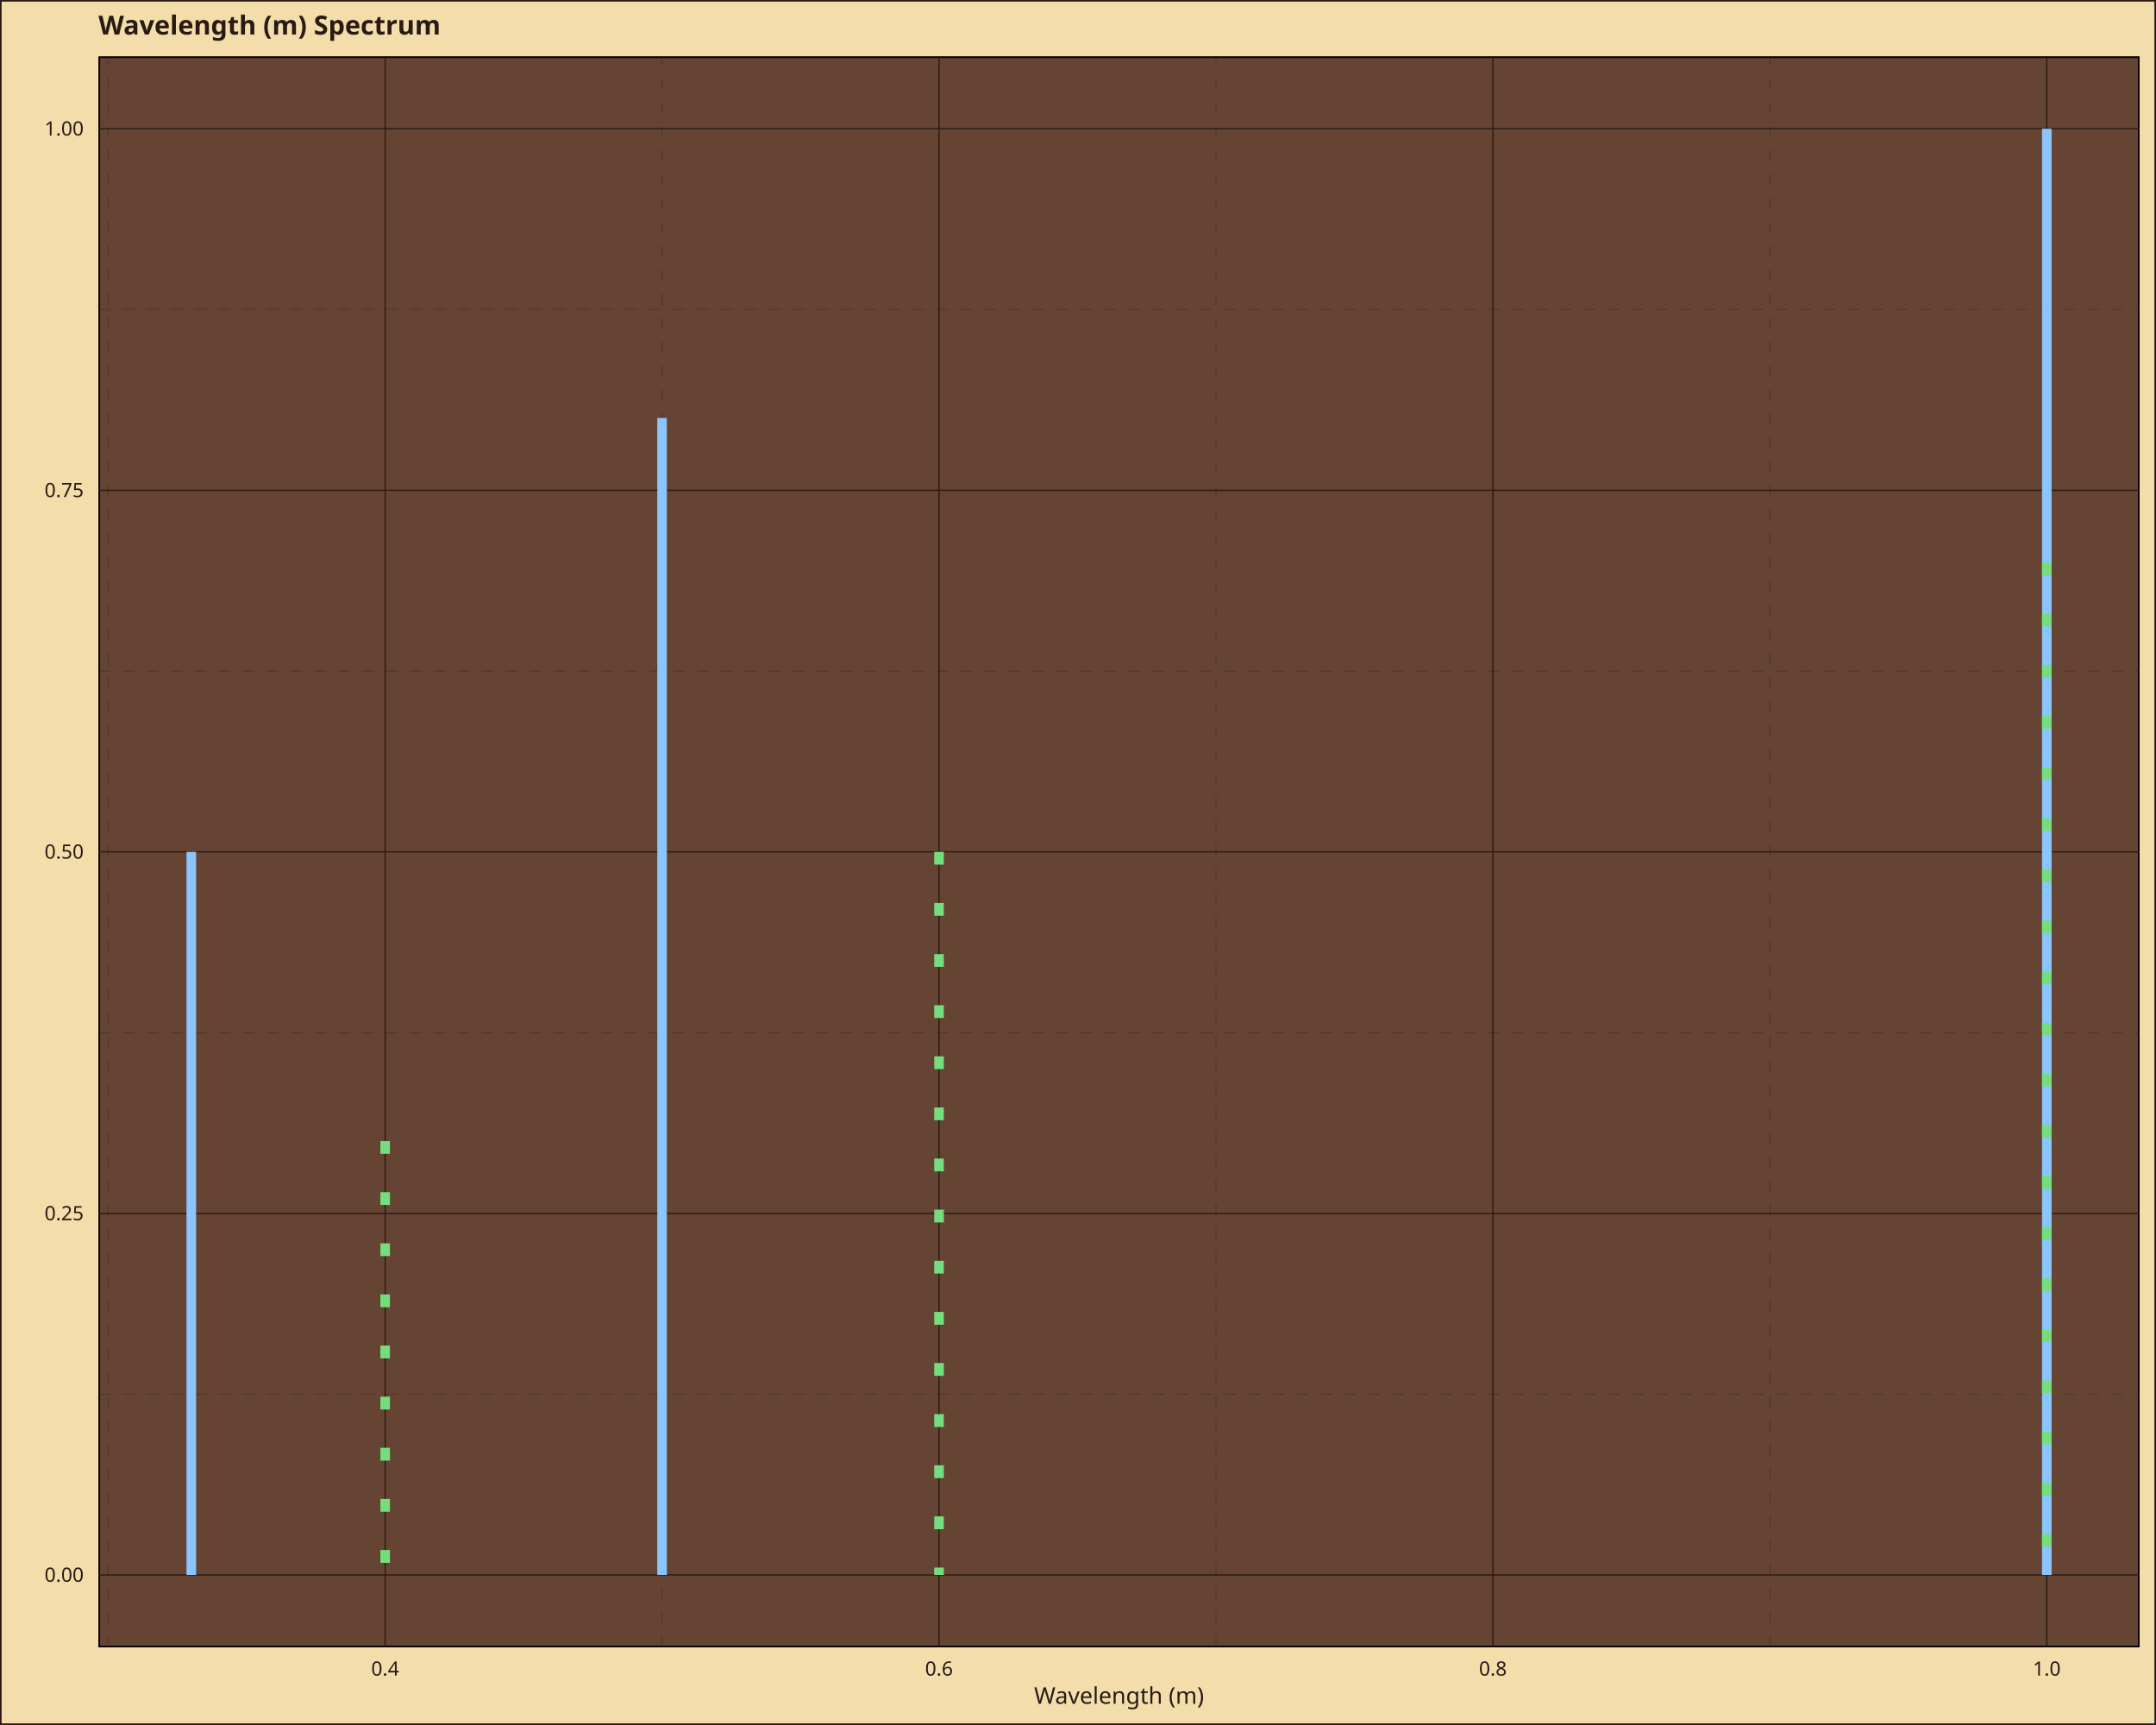
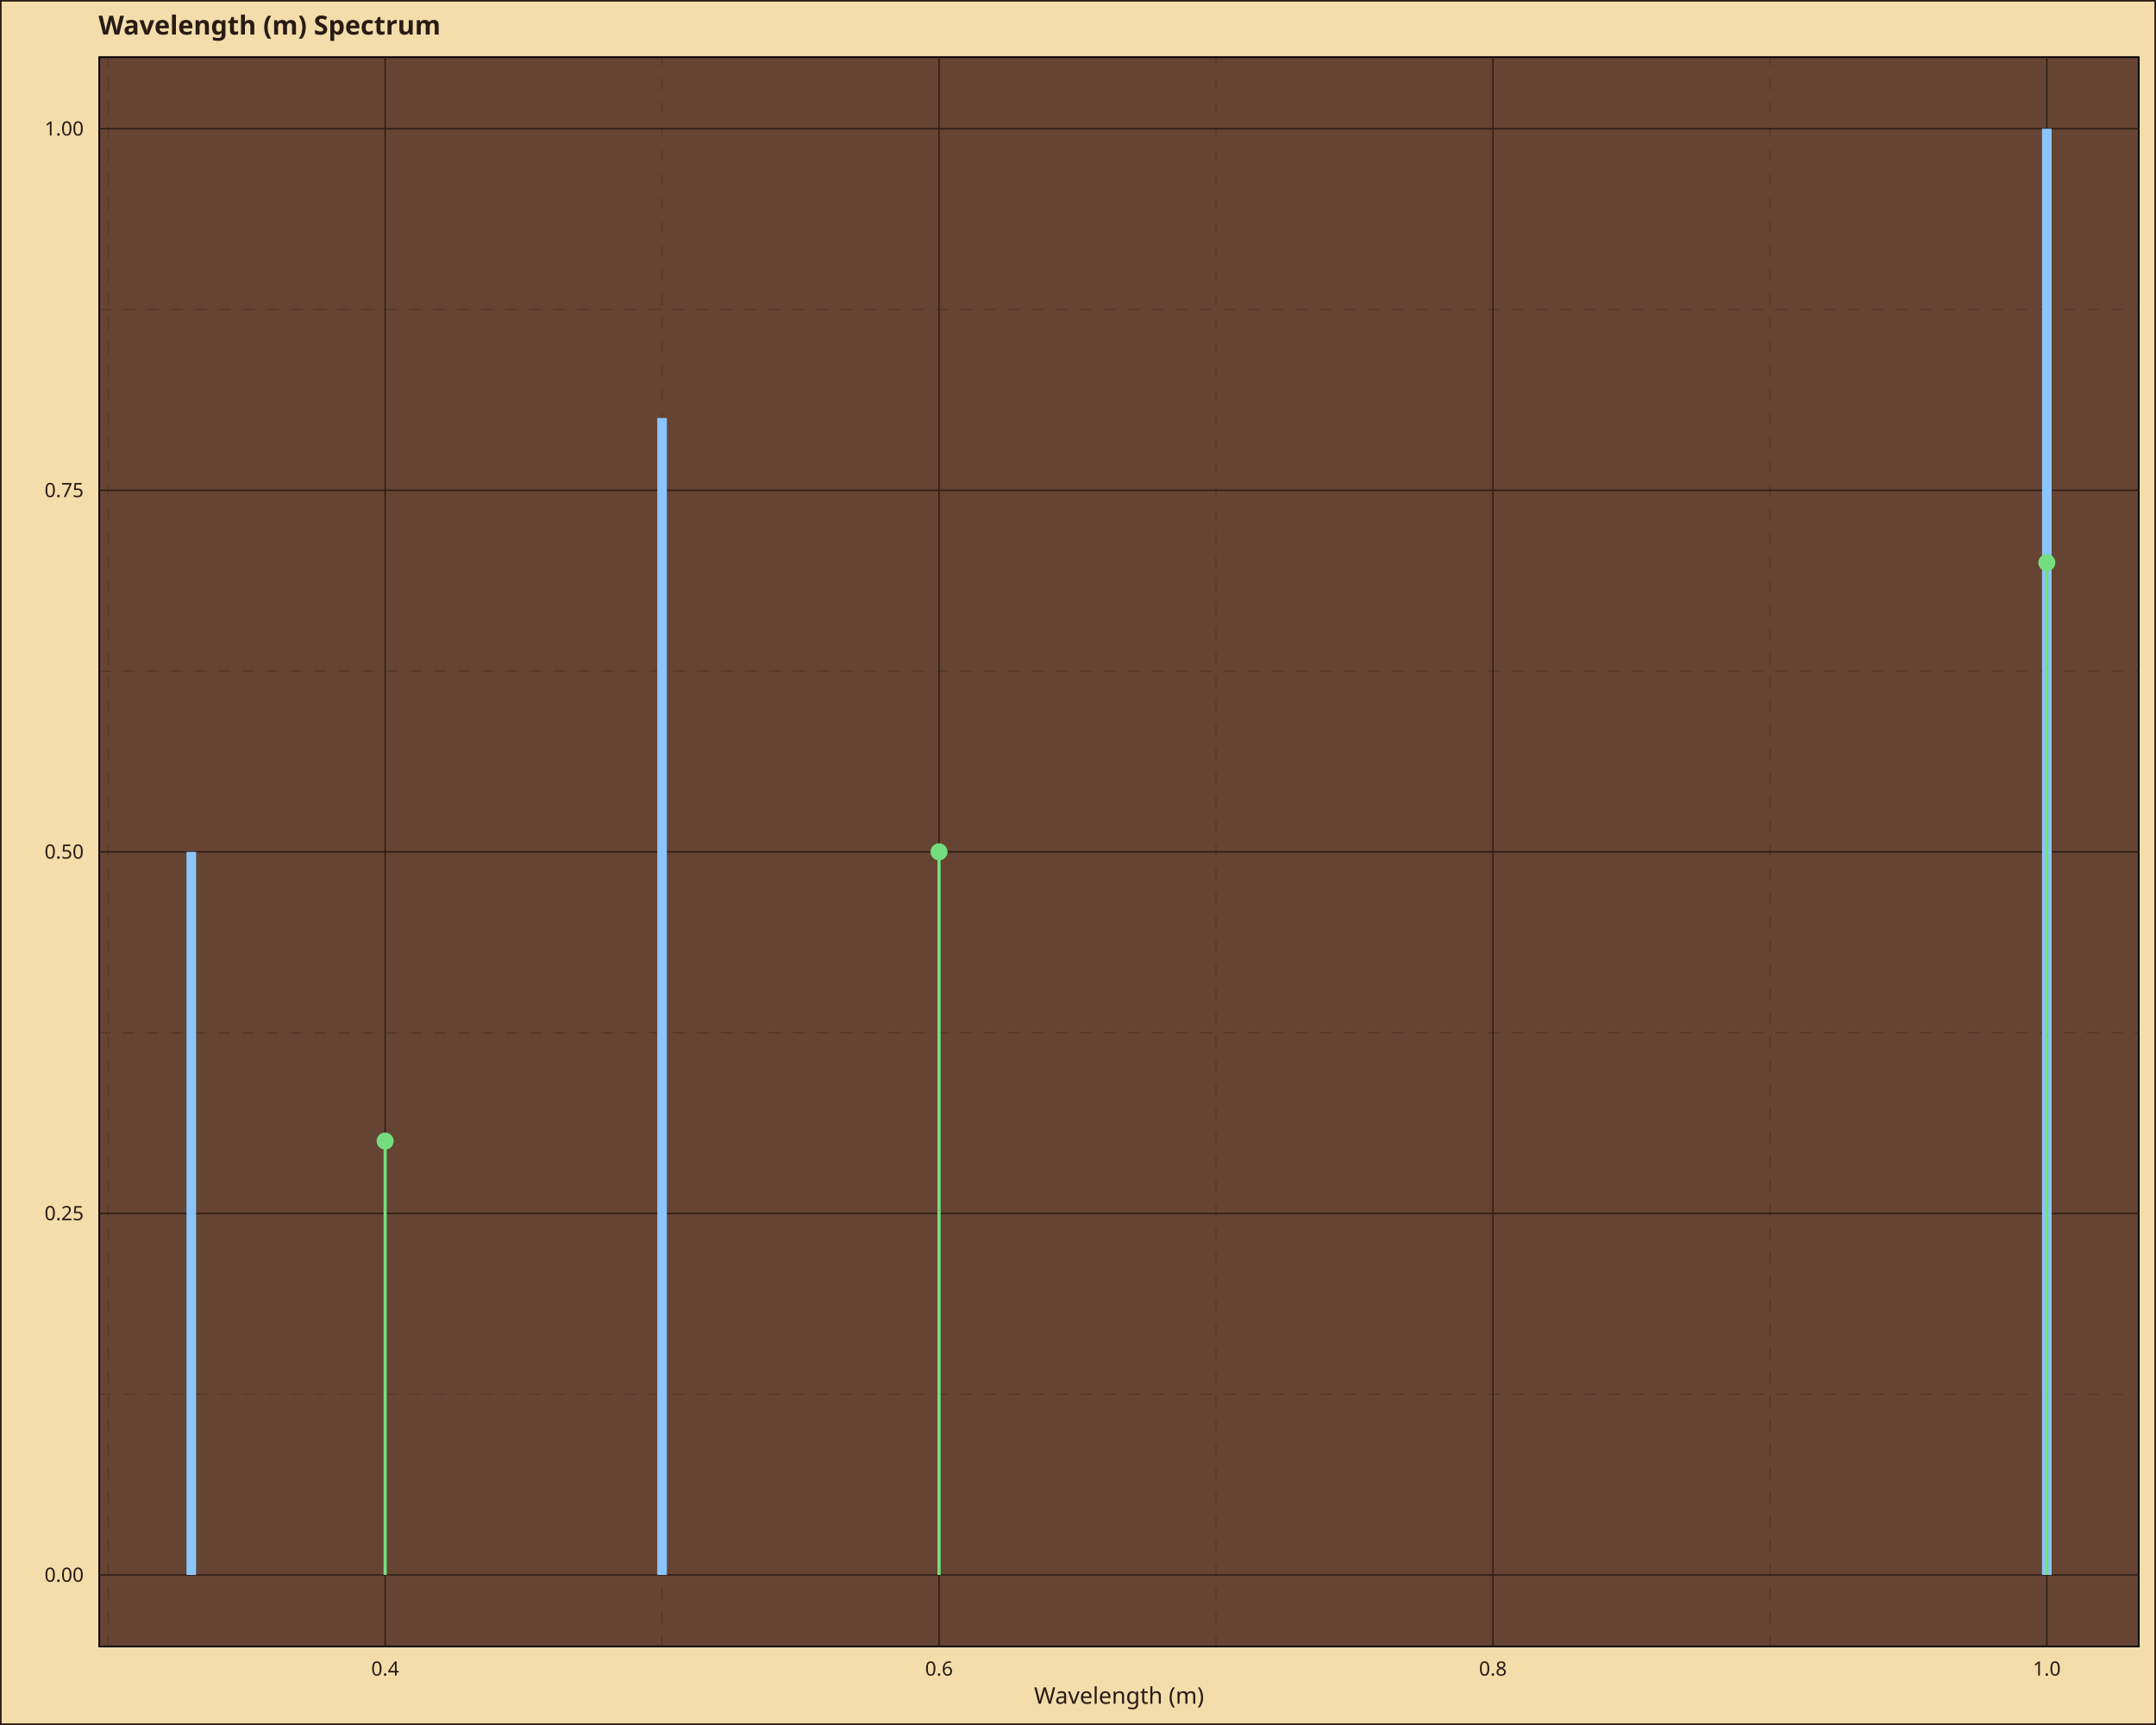
<svg xmlns="http://www.w3.org/2000/svg" class="svglite" data-engine-version="2.0" width="720.00pt" height="576.00pt" viewBox="0 0 720.00 576.00">
  <defs>
    <style type="text/css">
    .svglite line, .svglite polyline, .svglite polygon, .svglite path, .svglite rect, .svglite circle {
      fill: none;
      stroke: #000000;
      stroke-linecap: round;
      stroke-linejoin: round;
      stroke-miterlimit: 10.00;
    }
  </style>
  </defs>
  <rect width="100%" height="100%" style="stroke: none; fill: #FFFFFF;" />
  <defs>
    <clipPath id="cpMC4wMHw3MjAuMDB8MC4wMHw1NzYuMDA=">
      <rect x="0.00" y="0.00" width="720.00" height="576.00" />
    </clipPath>
  </defs>
  <g clip-path="url(#cpMC4wMHw3MjAuMDB8MC4wMHw1NzYuMDA=)">
    <rect x="0" y="0.00" width="720.00" height="576.00" style="stroke-width: 1.07; stroke: #291B14; fill: #F3DDAB;" />
  </g>
  <defs>
    <clipPath id="cpMzIuODl8NzE0LjUyfDE4Ljg0fDU1MC4wNA==">
      <rect x="32.89" y="18.84" width="681.63" height="531.20" />
    </clipPath>
  </defs>
  <g clip-path="url(#cpMzIuODl8NzE0LjUyfDE4Ljg0fDU1MC4wNA==)">
    <rect x="32.89" y="18.84" width="681.63" height="531.20" style="stroke-width: 1.07; fill: #664433;" />
    <polyline points="32.89,465.53 714.52,465.53 " style="stroke-width: 0.11; stroke: #291B14; stroke-dasharray: 4.00,4.00; stroke-linecap: butt;" />
    <polyline points="32.89,344.80 714.52,344.80 " style="stroke-width: 0.11; stroke: #291B14; stroke-dasharray: 4.00,4.00; stroke-linecap: butt;" />
    <polyline points="32.89,224.08 714.52,224.08 " style="stroke-width: 0.11; stroke: #291B14; stroke-dasharray: 4.00,4.00; stroke-linecap: butt;" />
    <polyline points="32.89,103.35 714.52,103.35 " style="stroke-width: 0.11; stroke: #291B14; stroke-dasharray: 4.00,4.00; stroke-linecap: butt;" />
    <polyline points="36.13,550.04 36.13,18.84 " style="stroke-width: 0.11; stroke: #291B14; stroke-dasharray: 4.00,4.00; stroke-linecap: butt;" />
    <polyline points="221.10,550.04 221.10,18.84 " style="stroke-width: 0.11; stroke: #291B14; stroke-dasharray: 4.00,4.00; stroke-linecap: butt;" />
    <polyline points="406.08,550.04 406.08,18.84 " style="stroke-width: 0.11; stroke: #291B14; stroke-dasharray: 4.00,4.00; stroke-linecap: butt;" />
    <polyline points="591.05,550.04 591.05,18.84 " style="stroke-width: 0.11; stroke: #291B14; stroke-dasharray: 4.00,4.00; stroke-linecap: butt;" />
    <polyline points="32.89,525.89 714.52,525.89 " style="stroke-width: 0.43; stroke: #291B14; stroke-linecap: butt;" />
    <polyline points="32.89,405.17 714.52,405.17 " style="stroke-width: 0.43; stroke: #291B14; stroke-linecap: butt;" />
    <polyline points="32.89,284.44 714.52,284.44 " style="stroke-width: 0.43; stroke: #291B14; stroke-linecap: butt;" />
    <polyline points="32.89,163.71 714.52,163.71 " style="stroke-width: 0.43; stroke: #291B14; stroke-linecap: butt;" />
    <polyline points="32.89,42.99 714.52,42.99 " style="stroke-width: 0.43; stroke: #291B14; stroke-linecap: butt;" />
    <polyline points="128.62,550.04 128.62,18.84 " style="stroke-width: 0.43; stroke: #291B14; stroke-linecap: butt;" />
    <polyline points="313.59,550.04 313.59,18.84 " style="stroke-width: 0.43; stroke: #291B14; stroke-linecap: butt;" />
    <polyline points="498.56,550.04 498.56,18.84 " style="stroke-width: 0.43; stroke: #291B14; stroke-linecap: butt;" />
    <polyline points="683.54,550.04 683.54,18.84 " style="stroke-width: 0.43; stroke: #291B14; stroke-linecap: butt;" />
    <line x1="63.88" y1="284.44" x2="63.88" y2="525.89" style="stroke-width: 3.20; stroke: #8AC5FF; stroke-linecap: butt;" />
    <line x1="221.10" y1="139.57" x2="221.10" y2="525.89" style="stroke-width: 3.20; stroke: #8AC5FF; stroke-linecap: butt;" />
    <line x1="683.54" y1="42.99" x2="683.54" y2="525.89" style="stroke-width: 3.20; stroke: #8AC5FF; stroke-linecap: butt;" />
-     <line x1="128.62" y1="381.02" x2="128.62" y2="525.89" style="stroke-width: 3.20; stroke: #74DE7E; stroke-dasharray: 4.27,12.80; stroke-linecap: butt;" />
-     <line x1="313.59" y1="284.44" x2="313.59" y2="525.89" style="stroke-width: 3.20; stroke: #74DE7E; stroke-dasharray: 4.27,12.80; stroke-linecap: butt;" />
-     <line x1="683.54" y1="187.86" x2="683.54" y2="525.89" style="stroke-width: 3.20; stroke: #74DE7E; stroke-dasharray: 4.27,12.80; stroke-linecap: butt;" />
+     <line x1="128.62" y1="525.89" x2="128.62" y2="381.02" style="stroke-width: 1.07; stroke: #74DE7E; stroke-linecap: butt;" />
+     <line x1="313.59" y1="525.89" x2="313.59" y2="284.44" style="stroke-width: 1.07; stroke: #74DE7E; stroke-linecap: butt;" />
+     <line x1="683.54" y1="525.89" x2="683.54" y2="187.86" style="stroke-width: 1.07; stroke: #74DE7E; stroke-linecap: butt;" />
+     <circle cx="128.62" cy="381.02" r="2.49" style="stroke-width: 0.71; stroke: #74DE7E; fill: #74DE7E;" />
+     <circle cx="313.59" cy="284.44" r="2.49" style="stroke-width: 0.71; stroke: #74DE7E; fill: #74DE7E;" />
+     <circle cx="683.54" cy="187.86" r="2.49" style="stroke-width: 0.71; stroke: #74DE7E; fill: #74DE7E;" />
  </g>
  <g clip-path="url(#cpMC4wMHw3MjAuMDB8MC4wMHw1NzYuMDA=)">
    <text x="27.96" y="528.17" text-anchor="end" style="font-size: 6.60px; fill: #291B14; font-family: sans;" textLength="12.85px" lengthAdjust="spacingAndGlyphs">0.00</text>
    <text x="27.96" y="407.44" text-anchor="end" style="font-size: 6.60px; fill: #291B14; font-family: sans;" textLength="12.85px" lengthAdjust="spacingAndGlyphs">0.25</text>
    <text x="27.96" y="286.71" text-anchor="end" style="font-size: 6.60px; fill: #291B14; font-family: sans;" textLength="12.85px" lengthAdjust="spacingAndGlyphs">0.50</text>
    <text x="27.96" y="165.99" text-anchor="end" style="font-size: 6.60px; fill: #291B14; font-family: sans;" textLength="12.85px" lengthAdjust="spacingAndGlyphs">0.75</text>
    <text x="27.96" y="45.26" text-anchor="end" style="font-size: 6.60px; fill: #291B14; font-family: sans;" textLength="12.85px" lengthAdjust="spacingAndGlyphs">1.00</text>
    <text x="128.62" y="559.51" text-anchor="middle" style="font-size: 6.60px; fill: #291B14; font-family: sans;" textLength="9.18px" lengthAdjust="spacingAndGlyphs">0.4</text>
    <text x="313.59" y="559.51" text-anchor="middle" style="font-size: 6.60px; fill: #291B14; font-family: sans;" textLength="9.18px" lengthAdjust="spacingAndGlyphs">0.6</text>
    <text x="498.56" y="559.51" text-anchor="middle" style="font-size: 6.60px; fill: #291B14; font-family: sans;" textLength="9.18px" lengthAdjust="spacingAndGlyphs">0.8</text>
    <text x="683.54" y="559.51" text-anchor="middle" style="font-size: 6.60px; fill: #291B14; font-family: sans;" textLength="9.18px" lengthAdjust="spacingAndGlyphs">1.0</text>
    <text x="373.71" y="568.92" text-anchor="middle" style="font-size: 7.70px; fill: #291B14; font-family: sans;" textLength="54.35px" lengthAdjust="spacingAndGlyphs">Wavelength (m)</text>
    <text x="32.89" y="11.54" style="font-size: 8.80px; font-weight: bold; fill: #291B14; font-family: sans;" textLength="102.23px" lengthAdjust="spacingAndGlyphs">Wavelength (m) Spectrum</text>
  </g>
</svg>
